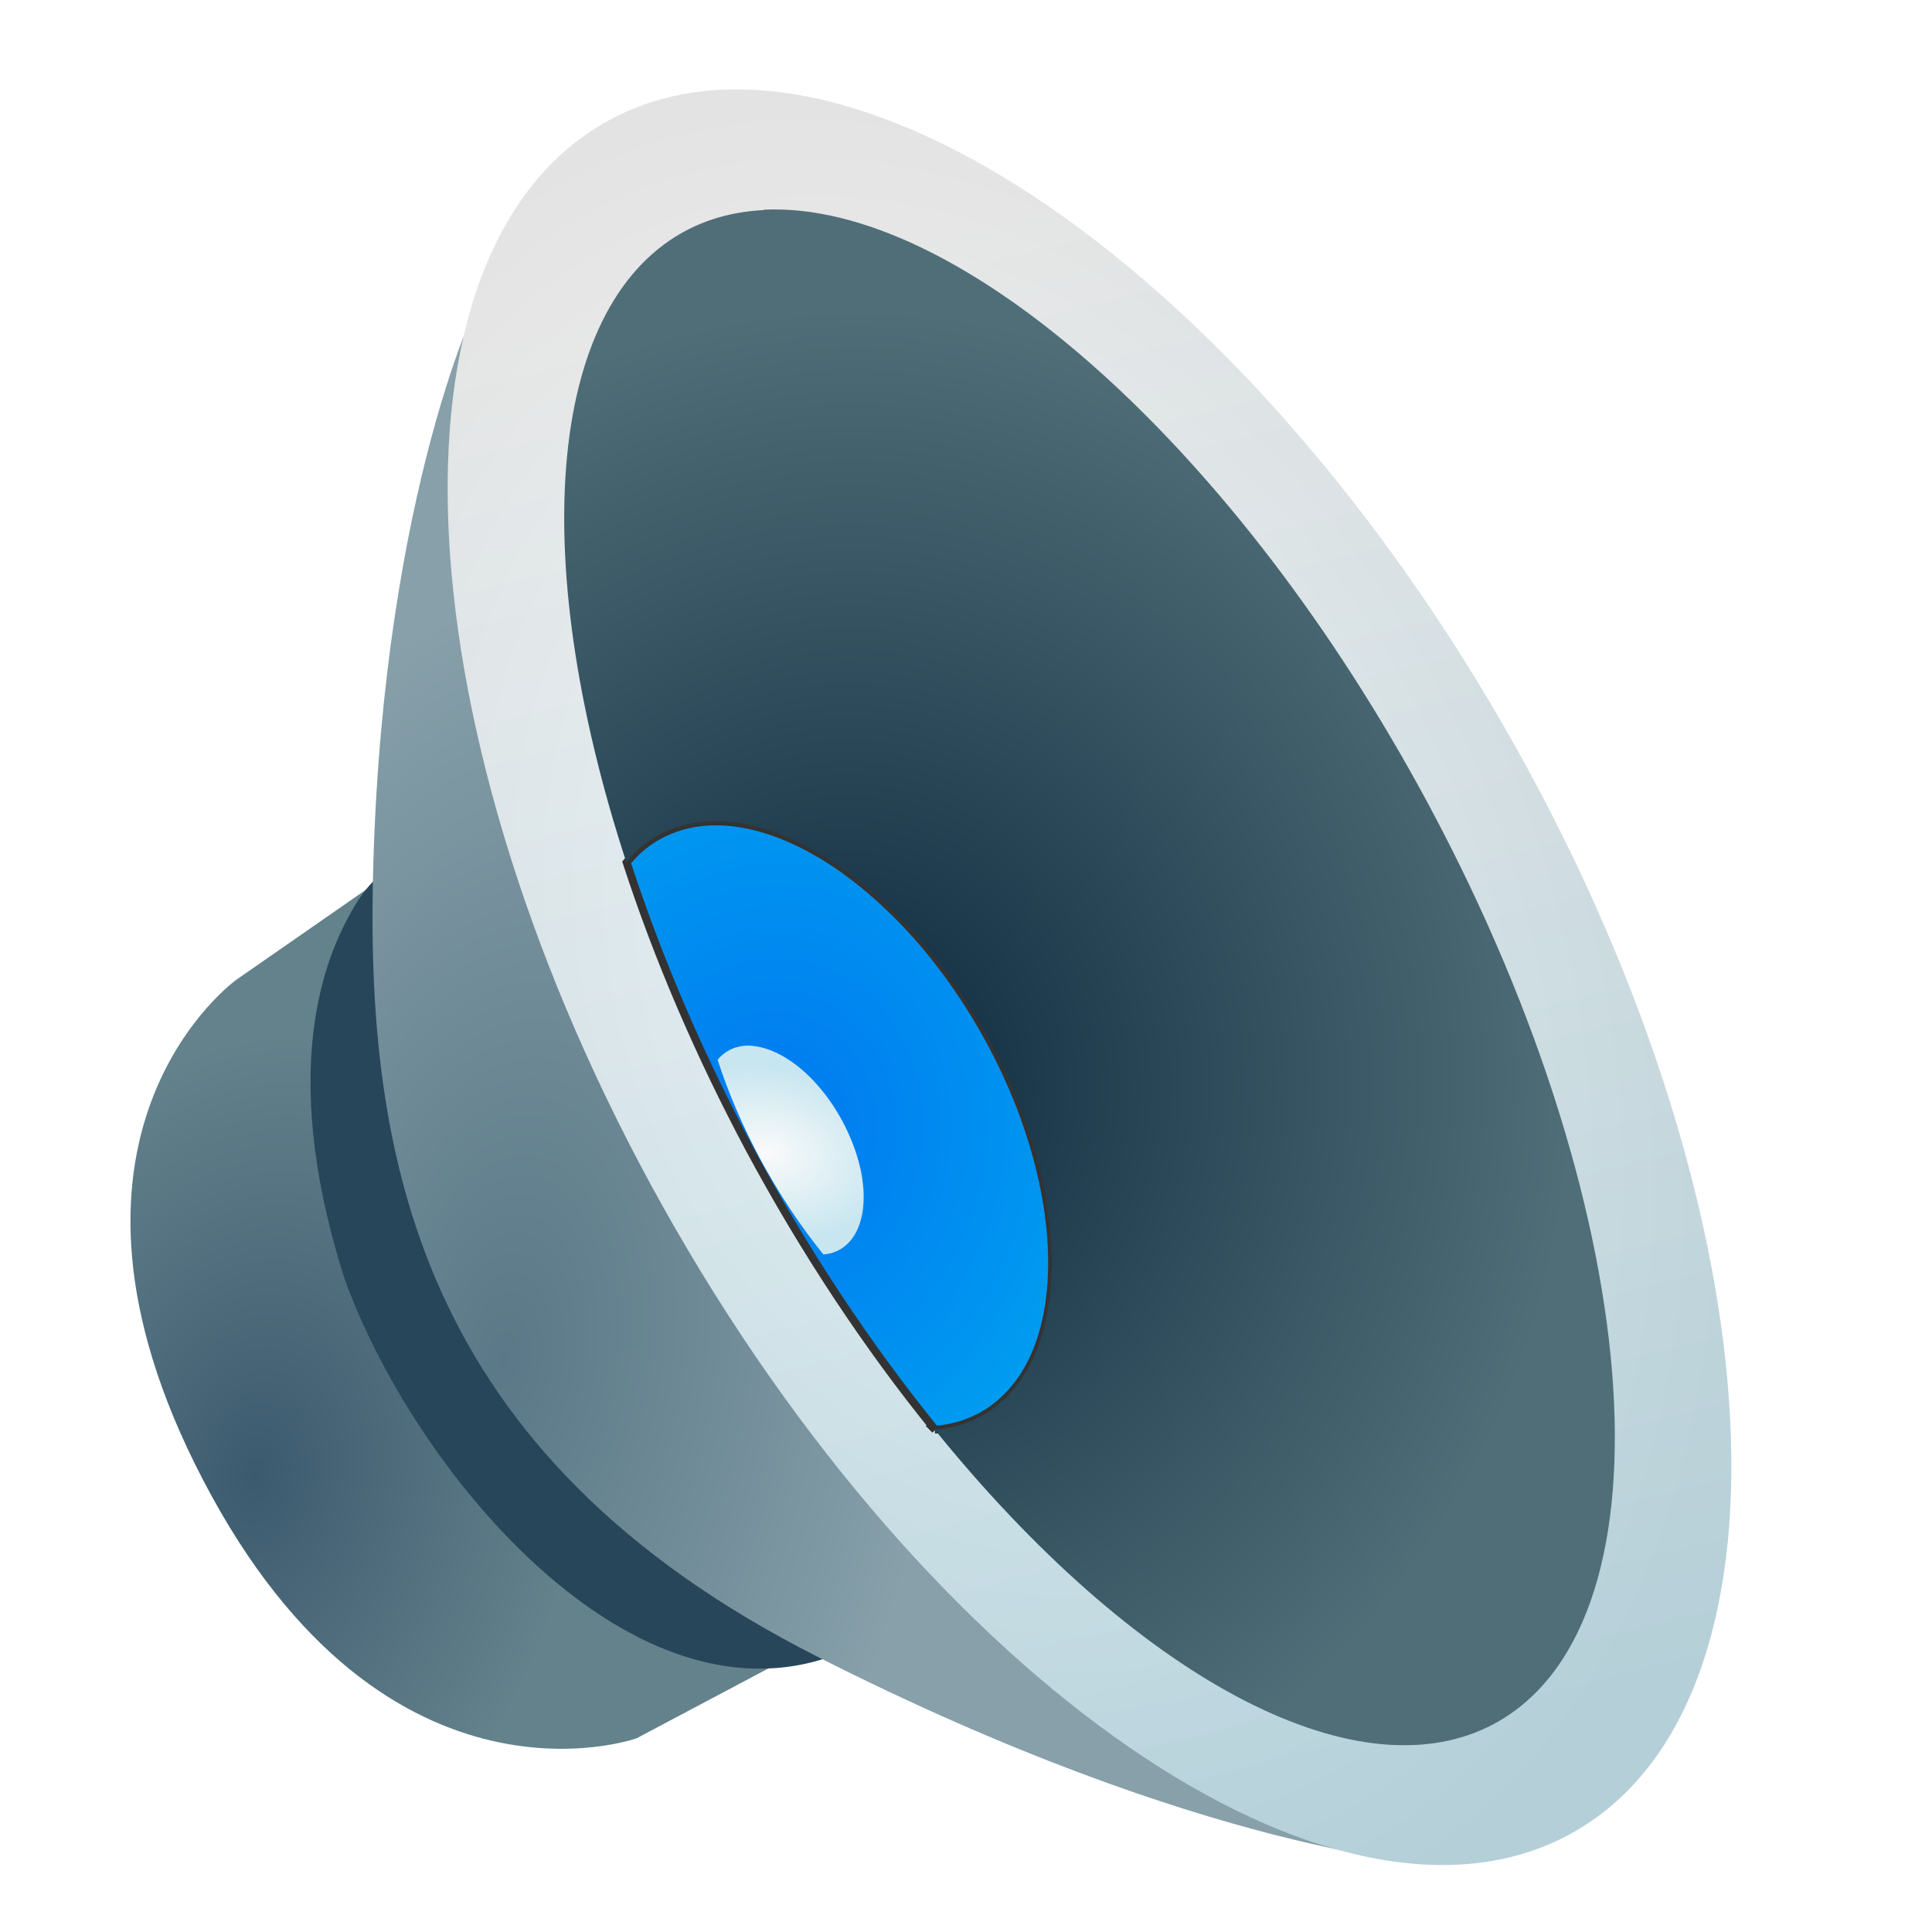
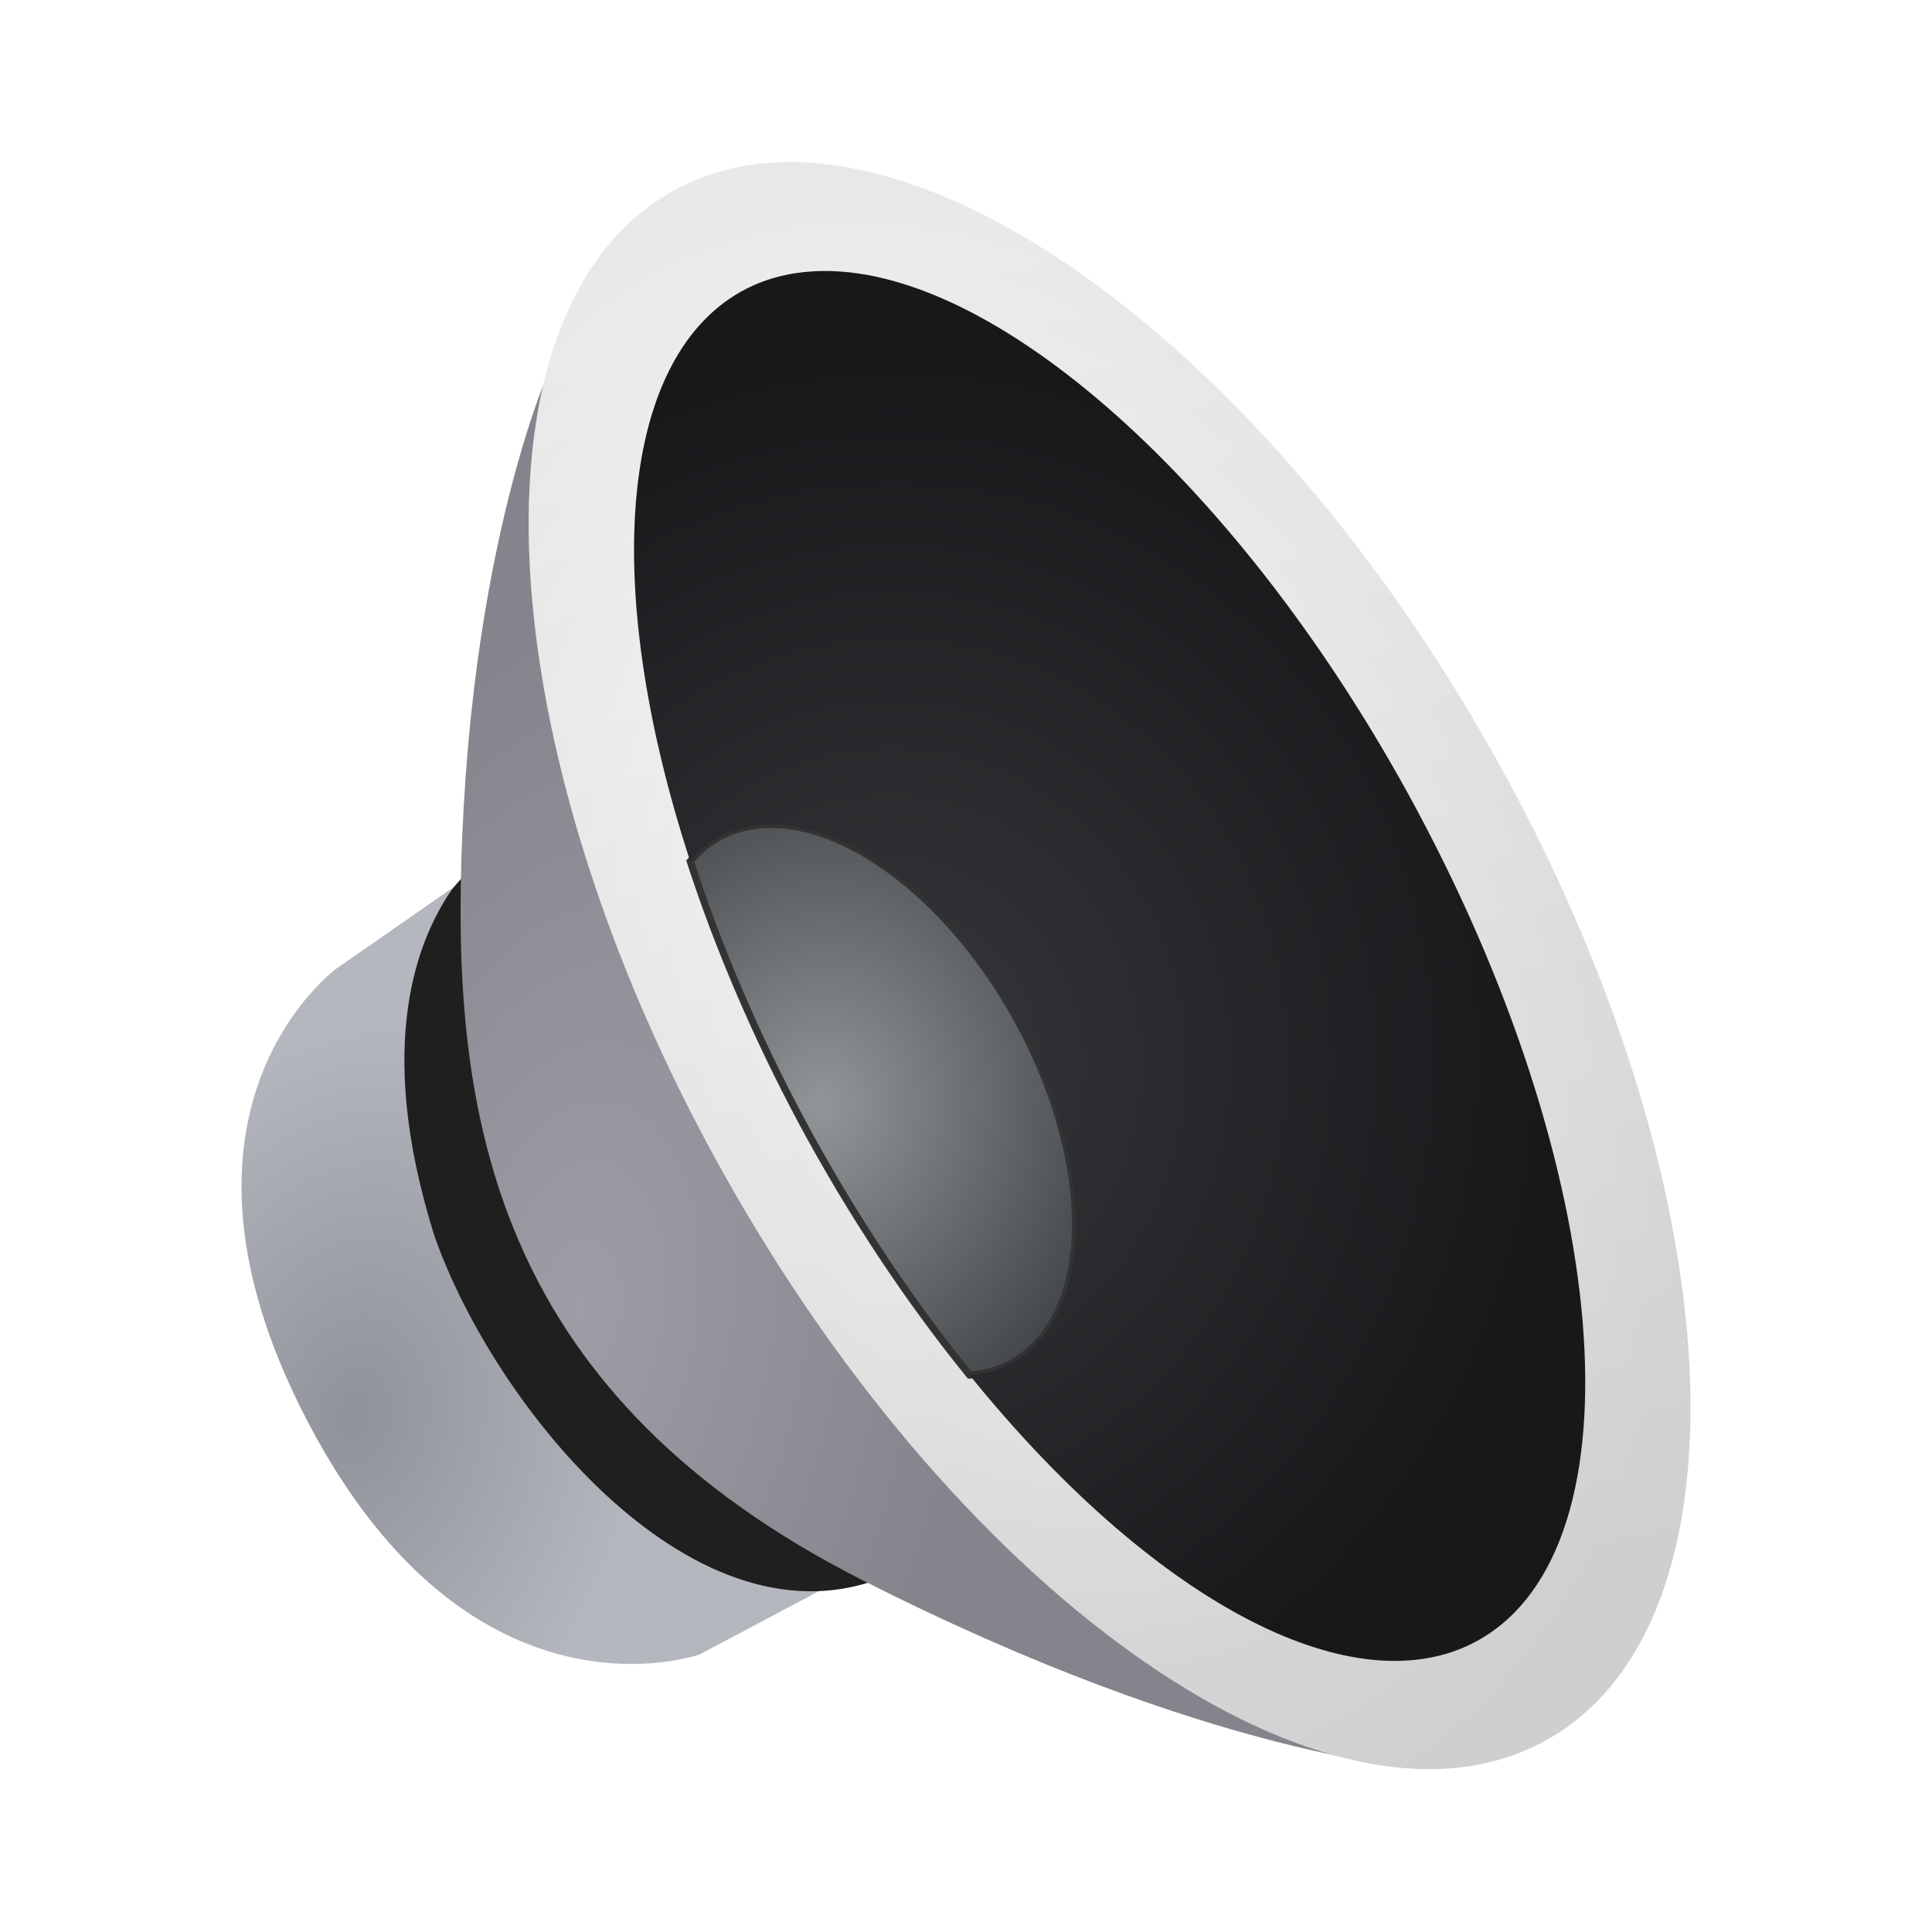
- <svg xmlns="http://www.w3.org/2000/svg" xmlns:xlink="http://www.w3.org/1999/xlink" width="64" height="64" enable-background="new" version="1.1" viewBox="0 0 16.933 16.933">
+ <svg xmlns="http://www.w3.org/2000/svg" width="64" height="64" enable-background="new" version="1.1" viewBox="0 0 16.933 16.933">
  <defs>
-     <radialGradient id="e" cx="399.85" cy="191.95" r="49.762" gradientTransform="matrix(.1173 .026146 -.026518 .12595 -34.072 -25.472)" gradientUnits="userSpaceOnUse">
-       <stop stop-color="#0a283c" offset="0" />
-       <stop stop-color="#506e78" offset="1" />
+     <radialGradient id="e" cx="399.85" cy="191.95" r="49.762" gradientTransform="matrix(.26492 .05739 -.059889 .27646 -79.138 205.89)" gradientUnits="userSpaceOnUse">
+       <stop stop-color="#36383b" offset="0" />
+       <stop stop-color="#17181a" offset="1" />
    </radialGradient>
-     <radialGradient id="d" cx="451.89" cy="300.02" r="20.151" gradientTransform="matrix(.14711 .024102 -.026167 .16909 -51.465 -52.133)" gradientUnits="userSpaceOnUse">
-       <stop stop-color="#0078f0" offset="0" />
-       <stop stop-color="#00a0f0" offset="1" />
+     <radialGradient id="d" cx="451.89" cy="300.02" r="20.151" gradientTransform="matrix(.33225 .052904 -.059098 .37115 -118.42 147.37)" gradientUnits="userSpaceOnUse">
+       <stop stop-color="#919699" offset="0" />
+       <stop stop-color="#3d4043" offset="1" />
    </radialGradient>
-     <linearGradient id="f" x1="422.66" x2="567.48" y1="-296.76" y2="-251.7" gradientTransform="matrix(.088209 0 0 .087013 -31.236 19.079)" gradientUnits="userSpaceOnUse">
-       <stop stop-color="#fafafa" offset="0" />
-       <stop stop-color="#c8e6f0" offset="1" />
+     <linearGradient id="f" x1="422.66" x2="567.48" y1="-296.76" y2="-251.7" gradientTransform="matrix(.19503 0 0 .19503 154.94 178.29)" gradientUnits="userSpaceOnUse">
+       <stop stop-color="#fff" offset="0" />
+       <stop stop-color="#e5e5e5" offset="1" />
    </linearGradient>
-     <radialGradient id="c" cx="403.36" cy="328" r="33.477" gradientTransform="matrix(.077292 .017092 -.022236 .10645 -20.943 -29.518)" gradientUnits="userSpaceOnUse" xlink:href="#b">
-       <stop stop-color="#3c5a6e" offset="0" />
-       <stop stop-color="#64828c" offset="1" />
+     <radialGradient id="c" cx="403.36" cy="328" r="33.477" gradientTransform="matrix(.17456 .037516 -.050218 .23366 -49.488 197.01)" gradientUnits="userSpaceOnUse">
+       <stop stop-color="#909299" offset="0" />
+       <stop stop-color="#b5b7bf" offset="1" />
    </radialGradient>
-     <radialGradient id="b" cx="426.87" cy="312.58" r="50.458" fr="0" gradientTransform="matrix(.069911 .01125 -.0191 .12566 -18.903 -32.73)" gradientUnits="userSpaceOnUse">
-       <stop stop-color="#5a7887" offset="0" />
-       <stop stop-color="#87a0aa" offset="1" />
+     <radialGradient id="b" cx="426.87" cy="312.58" r="50.458" gradientTransform="matrix(.15789 .024693 -.043137 .27583 -44.88 189.96)" gradientUnits="userSpaceOnUse">
+       <stop stop-color="#9c9da5" offset="0" />
+       <stop stop-color="#84848c" offset="1" />
    </radialGradient>
-     <radialGradient id="a" cx="249.8" cy="130.23" r="17.762" gradientTransform="matrix(.45839 .053168 -.039705 .3331 -97.667 -60.017)" gradientUnits="userSpaceOnUse">
+     <radialGradient id="a" cx="249.8" cy="130.23" r="17.762" gradientTransform="matrix(1.0135 .11917 -.087788 .7466 8.0597 1.0056)" gradientUnits="userSpaceOnUse">
      <stop stop-color="#fff" offset="0" />
      <stop offset="1" />
    </radialGradient>
-     <radialGradient id="radialGradient985" cx="451.89" cy="300.02" r="20.151" gradientTransform="matrix(.050204 .0094813 -.0062194 .033899 -13.691 -4.7991)" gradientUnits="userSpaceOnUse" xlink:href="#f" />
-     <radialGradient id="radialGradient997" cx="426.87" cy="312.58" r="50.458" fr="0" gradientTransform="matrix(.069911 .01125 -.0191 .12566 -18.903 -32.73)" gradientUnits="userSpaceOnUse" xlink:href="#b" />
-     <linearGradient id="linearGradient999" x1="422.66" x2="567.48" y1="-296.76" y2="-251.7" gradientTransform="matrix(.088209 0 0 .087013 -31.236 19.079)" gradientUnits="userSpaceOnUse" xlink:href="#f" />
  </defs>
-   <g transform="matrix(1.0717 0 0 1.0717 -.91414 -.24856)">
-     <g stroke-width=".954">
-       <path d="m4.226 7.244-1.441 1.001s-1.694 1.215-0.341 3.953c1.488 3.011 3.615 2.25 3.615 2.25l1.643-0.871z" fill="url(#c)" />
-       <path d="m4.272 7.194s-0.31 0.098-0.512 0.436c-0.202 0.338-0.662 1.25-0.094 3.045 0.545 1.548 2.368 3.792 4.094 3.061 0.177-0.169-3.488-6.541-3.488-6.541z" fill="#28465a" />
-       <path d="m4.803 2.647c-0.021-0.044-0.81 1.613-0.897 4.649-0.069 2.388 0.362 4.827 3.627 6.482 3.182 1.614 5.081 1.704 5.081 1.704z" fill="url(#radialGradient997)" />
-     </g>
-     <g fill-rule="evenodd">
-       <ellipse transform="matrix(.49976 .86617 -.85339 .52128 0 0)" cx="12.111" cy="-4.348" rx="8.034" ry="3.962" fill="url(#linearGradient999)" stroke-width=".954" />
-       <ellipse transform="matrix(.49976 .86617 -.85339 .52128 0 0)" cx="12.111" cy="-4.348" rx="8.034" ry="3.962" fill="url(#a)" opacity=".1" stroke-width=".954" />
-       <path d="m8.499 11.923a2.719 1.551 60.752 0 0 0.036-0.001 2.719 1.551 60.752 0 0 0.157-0.031 2.719 1.551 60.752 0 0 0.105-0.037 2.719 1.551 60.752 0 0 0.137-0.072 2.719 1.551 60.752 0 0 0.124-0.096 2.719 1.551 60.752 0 0 0.109-0.118 2.719 1.551 60.752 0 0 0.093-0.139 2.719 1.551 60.752 0 0 0.076-0.159 2.719 1.551 60.752 0 0 0.058-0.178 2.719 1.551 60.752 0 0 0.039-0.194 2.719 1.551 60.752 0 0 0.021-0.209 2.719 1.551 60.752 0 0 0.002-0.221 2.719 1.551 60.752 0 0-0.017-0.231 2.719 1.551 60.752 0 0-0.036-0.239 2.719 1.551 60.752 0 0-0.054-0.245 2.719 1.551 60.752 0 0-0.072-0.248 2.719 1.551 60.752 0 0-0.089-0.249 2.719 1.551 60.752 0 0-0.106-0.247 2.719 1.551 60.752 0 0-0.084-0.172 2.719 1.551 60.752 0 0-0.131-0.238 2.719 1.551 60.752 0 0-0.144-0.23 2.719 1.551 60.752 0 0-0.155-0.219 2.719 1.551 60.752 0 0-0.165-0.206 2.719 1.551 60.752 0 0-0.174-0.191 2.719 1.551 60.752 0 0-0.181-0.174 2.719 1.551 60.752 0 0-0.185-0.156 2.719 1.551 60.752 0 0-0.188-0.136 2.719 1.551 60.752 0 0-0.19-0.114 2.719 1.551 60.752 0 0-0.189-0.092 2.719 1.551 60.752 0 0-0.186-0.068 2.719 1.551 60.752 0 0-0.182-0.044 2.719 1.551 60.752 0 0-0.175-0.019 2.719 1.551 60.752 0 0-0.167 0.006 2.719 1.551 60.752 0 0-0.157 0.031 2.719 1.551 60.752 0 0-0.105 0.037 2.719 1.551 60.752 0 0-0.137 0.072 2.719 1.551 60.752 0 0-0.124 0.096 2.719 1.551 60.752 0 0-0.085 0.093 6.944 3.114 61.483 0 0 1.007 2.348 6.944 3.114 61.483 0 0 1.516 2.292z" fill="url(#d)" stroke="#333" stroke-width=".065" />
-       <path d="m7.099 1.95a6.944 3.114 61.483 0 0-0.617 0.158 6.944 3.114 61.483 0 0-0.507 5.175 2.719 1.551 60.752 0 1 0.085-0.093 2.719 1.551 60.752 0 1 0.124-0.096 2.719 1.551 60.752 0 1 0.137-0.072 2.719 1.551 60.752 0 1 0.105-0.037 2.719 1.551 60.752 0 1 0.157-0.031 2.719 1.551 60.752 0 1 0.167-0.006 2.719 1.551 60.752 0 1 0.175 0.019 2.719 1.551 60.752 0 1 0.182 0.044 2.719 1.551 60.752 0 1 0.186 0.068 2.719 1.551 60.752 0 1 0.189 0.092 2.719 1.551 60.752 0 1 0.19 0.114 2.719 1.551 60.752 0 1 0.188 0.136 2.719 1.551 60.752 0 1 0.185 0.156 2.719 1.551 60.752 0 1 0.181 0.174 2.719 1.551 60.752 0 1 0.174 0.191 2.719 1.551 60.752 0 1 0.165 0.206 2.719 1.551 60.752 0 1 0.155 0.219 2.719 1.551 60.752 0 1 0.144 0.23 2.719 1.551 60.752 0 1 0.131 0.238 2.719 1.551 60.752 0 1 0.084 0.172 2.719 1.551 60.752 0 1 0.106 0.247 2.719 1.551 60.752 0 1 0.089 0.249 2.719 1.551 60.752 0 1 0.072 0.248 2.719 1.551 60.752 0 1 0.054 0.245 2.719 1.551 60.752 0 1 0.036 0.239 2.719 1.551 60.752 0 1 0.017 0.232 2.719 1.551 60.752 0 1-0.002 0.221 2.719 1.551 60.752 0 1-0.021 0.209 2.719 1.551 60.752 0 1-0.039 0.194 2.719 1.551 60.752 0 1-0.058 0.178 2.719 1.551 60.752 0 1-0.076 0.159 2.719 1.551 60.752 0 1-0.093 0.139 2.719 1.551 60.752 0 1-0.109 0.118 2.719 1.551 60.752 0 1-0.124 0.096 2.719 1.551 60.752 0 1-0.137 0.072 2.719 1.551 60.752 0 1-0.105 0.037 2.719 1.551 60.752 0 1-0.157 0.031 2.719 1.551 60.752 0 1-0.036 0.001 6.944 3.114 61.483 0 0 4.539 2.427 6.944 3.114 61.483 0 0-0.486-7.513l-0.015-0.028a6.944 3.114 61.483 0 0-5.437-4.861z" fill="url(#e)" stroke-width=".954" />
-       <path d="m7.588 10.49a0.932 0.532 60.752 0 0 0.012-4.8e-4 0.932 0.532 60.752 0 0 0.054-0.01 0.932 0.532 60.752 0 0 0.036-0.013 0.932 0.532 60.752 0 0 0.047-0.025 0.932 0.532 60.752 0 0 0.042-0.033 0.932 0.532 60.752 0 0 0.037-0.04 0.932 0.532 60.752 0 0 0.032-0.048 0.932 0.532 60.752 0 0 0.026-0.055 0.932 0.532 60.752 0 0 0.02-0.061 0.932 0.532 60.752 0 0 0.014-0.067 0.932 0.532 60.752 0 0 0.007-0.072 0.932 0.532 60.752 0 0 6.237e-4 -0.076 0.932 0.532 60.752 0 0-0.006-0.079 0.932 0.532 60.752 0 0-0.012-0.082 0.932 0.532 60.752 0 0-0.019-0.084 0.932 0.532 60.752 0 0-0.025-0.085 0.932 0.532 60.752 0 0-0.031-0.085 0.932 0.532 60.752 0 0-0.036-0.085 0.932 0.532 60.752 0 0-0.029-0.059 0.932 0.532 60.752 0 0-0.045-0.082 0.932 0.532 60.752 0 0-0.049-0.079 0.932 0.532 60.752 0 0-0.053-0.075 0.932 0.532 60.752 0 0-0.057-0.071 0.932 0.532 60.752 0 0-0.06-0.066 0.932 0.532 60.752 0 0-0.062-0.06 0.932 0.532 60.752 0 0-0.064-0.053 0.932 0.532 60.752 0 0-0.065-0.046 0.932 0.532 60.752 0 0-0.065-0.039 0.932 0.532 60.752 0 0-0.065-0.031 0.932 0.532 60.752 0 0-0.064-0.023 0.932 0.532 60.752 0 0-0.062-0.015 0.932 0.532 60.752 0 0-0.06-0.007 0.932 0.532 60.752 0 0-0.057 0.002 0.932 0.532 60.752 0 0-0.054 0.011 0.932 0.532 60.752 0 0-0.036 0.013 0.932 0.532 60.752 0 0-0.047 0.025 0.932 0.532 60.752 0 0-0.042 0.033 0.932 0.532 60.752 0 0-0.029 0.032 2.38 1.067 61.483 0 0 0.345 0.805 2.38 1.067 61.483 0 0 0.52 0.786z" fill="url(#radialGradient985)" />
+   <g transform="matrix(.92491 0 0 .92491 .63582 -258.17)">
+     <g transform="matrix(.46436 0 0 .47779 .60377 154.57)" stroke-width="2.123">
+       <path d="m7.356 277.7-3.254 2.198s-3.826 2.666-0.771 8.677c3.36 6.609 8.164 4.938 8.164 4.938l3.711-1.912z" fill="url(#c)" />
+       <path d="m7.459 277.59s-0.699 0.214-1.156 0.956c-0.457 0.742-1.496 2.744-0.212 6.683 1.231 3.398 5.348 8.322 9.246 6.719 0.4-0.371-7.878-14.358-7.878-14.358z" fill="#1f1f1f" />
+       <path d="m8.66 267.61c-0.048-0.097-1.829 3.54-2.027 10.204-0.156 5.241 0.819 10.594 8.192 14.229 7.187 3.544 11.475 3.739 11.475 3.739z" fill="url(#b)" />
+       <g fill-rule="evenodd">
+         <ellipse transform="rotate(59.304)" cx="250.78" cy="125.78" rx="17.762" ry="8.881" fill="url(#f)" />
+         <ellipse transform="rotate(59.304)" cx="250.78" cy="125.78" rx="17.762" ry="8.881" fill="url(#a)" opacity=".1" />
+         <path d="m17.005 287.97a6.01 3.479 59.348 0 0 0.081-3e-3 6.01 3.479 59.348 0 0 0.356-0.067 6.01 3.479 59.348 0 0 0.237-0.08 6.01 3.479 59.348 0 0 0.31-0.159 6.01 3.479 59.348 0 0 0.279-0.21 6.01 3.479 59.348 0 0 0.245-0.259 6.01 3.479 59.348 0 0 0.209-0.306 6.01 3.479 59.348 0 0 0.171-0.35 6.01 3.479 59.348 0 0 0.131-0.39 6.01 3.479 59.348 0 0 0.089-0.426 6.01 3.479 59.348 0 0 0.047-0.458 6.01 3.479 59.348 0 0 0.004-0.485 6.01 3.479 59.348 0 0-0.039-0.508 6.01 3.479 59.348 0 0-0.081-0.526 6.01 3.479 59.348 0 0-0.123-0.538 6.01 3.479 59.348 0 0-0.163-0.545 6.01 3.479 59.348 0 0-0.202-0.546 6.01 3.479 59.348 0 0-0.238-0.542 6.01 3.479 59.348 0 0-0.19-0.378 6.01 3.479 59.348 0 0-0.295-0.523 6.01 3.479 59.348 0 0-0.325-0.504 6.01 3.479 59.348 0 0-0.351-0.481 6.01 3.479 59.348 0 0-0.374-0.453 6.01 3.479 59.348 0 0-0.393-0.42 6.01 3.479 59.348 0 0-0.408-0.383 6.01 3.479 59.348 0 0-0.419-0.342 6.01 3.479 59.348 0 0-0.425-0.298 6.01 3.479 59.348 0 0-0.428-0.251 6.01 3.479 59.348 0 0-0.426-0.201 6.01 3.479 59.348 0 0-0.42-0.149 6.01 3.479 59.348 0 0-0.41-0.096 6.01 3.479 59.348 0 0-0.396-0.042 6.01 3.479 59.348 0 0-0.378 0.013 6.01 3.479 59.348 0 0-0.356 0.067 6.01 3.479 59.348 0 0-0.237 0.08 6.01 3.479 59.348 0 0-0.31 0.158 6.01 3.479 59.348 0 0-0.279 0.21 6.01 3.479 59.348 0 0-0.193 0.204 15.345 6.985 60.434 0 0 2.274 5.155 15.345 6.985 60.434 0 0 3.425 5.031z" fill="url(#d)" stroke="#333" stroke-width=".145" />
+         <path d="m13.844 266.08a15.345 6.985 60.434 0 0-1.394 0.347 15.345 6.985 60.434 0 0-1.145 11.358 6.01 3.479 59.348 0 1 0.193-0.204 6.01 3.479 59.348 0 1 0.279-0.21 6.01 3.479 59.348 0 1 0.31-0.158 6.01 3.479 59.348 0 1 0.237-0.08 6.01 3.479 59.348 0 1 0.356-0.067 6.01 3.479 59.348 0 1 0.378-0.013 6.01 3.479 59.348 0 1 0.396 0.042 6.01 3.479 59.348 0 1 0.41 0.096 6.01 3.479 59.348 0 1 0.42 0.149 6.01 3.479 59.348 0 1 0.426 0.201 6.01 3.479 59.348 0 1 0.428 0.251 6.01 3.479 59.348 0 1 0.425 0.298 6.01 3.479 59.348 0 1 0.419 0.342 6.01 3.479 59.348 0 1 0.408 0.383 6.01 3.479 59.348 0 1 0.393 0.42 6.01 3.479 59.348 0 1 0.374 0.453 6.01 3.479 59.348 0 1 0.351 0.481 6.01 3.479 59.348 0 1 0.325 0.504 6.01 3.479 59.348 0 1 0.295 0.523 6.01 3.479 59.348 0 1 0.19 0.378 6.01 3.479 59.348 0 1 0.238 0.542 6.01 3.479 59.348 0 1 0.202 0.546 6.01 3.479 59.348 0 1 0.163 0.545 6.01 3.479 59.348 0 1 0.123 0.538 6.01 3.479 59.348 0 1 0.081 0.526 6.01 3.479 59.348 0 1 0.039 0.508 6.01 3.479 59.348 0 1-0.004 0.485 6.01 3.479 59.348 0 1-0.047 0.458 6.01 3.479 59.348 0 1-0.089 0.426 6.01 3.479 59.348 0 1-0.131 0.39 6.01 3.479 59.348 0 1-0.171 0.35 6.01 3.479 59.348 0 1-0.209 0.306 6.01 3.479 59.348 0 1-0.245 0.259 6.01 3.479 59.348 0 1-0.279 0.21 6.01 3.479 59.348 0 1-0.31 0.159 6.01 3.479 59.348 0 1-0.237 0.08 6.01 3.479 59.348 0 1-0.356 0.067 6.01 3.479 59.348 0 1-0.081 3e-3 15.345 6.985 60.434 0 0 10.251 5.327 15.345 6.985 60.434 0 0-1.098-16.49l-0.033-0.061a15.345 6.985 60.434 0 0-12.28-10.669z" fill="url(#e)" />
+       </g>
    </g>
  </g>
</svg>
